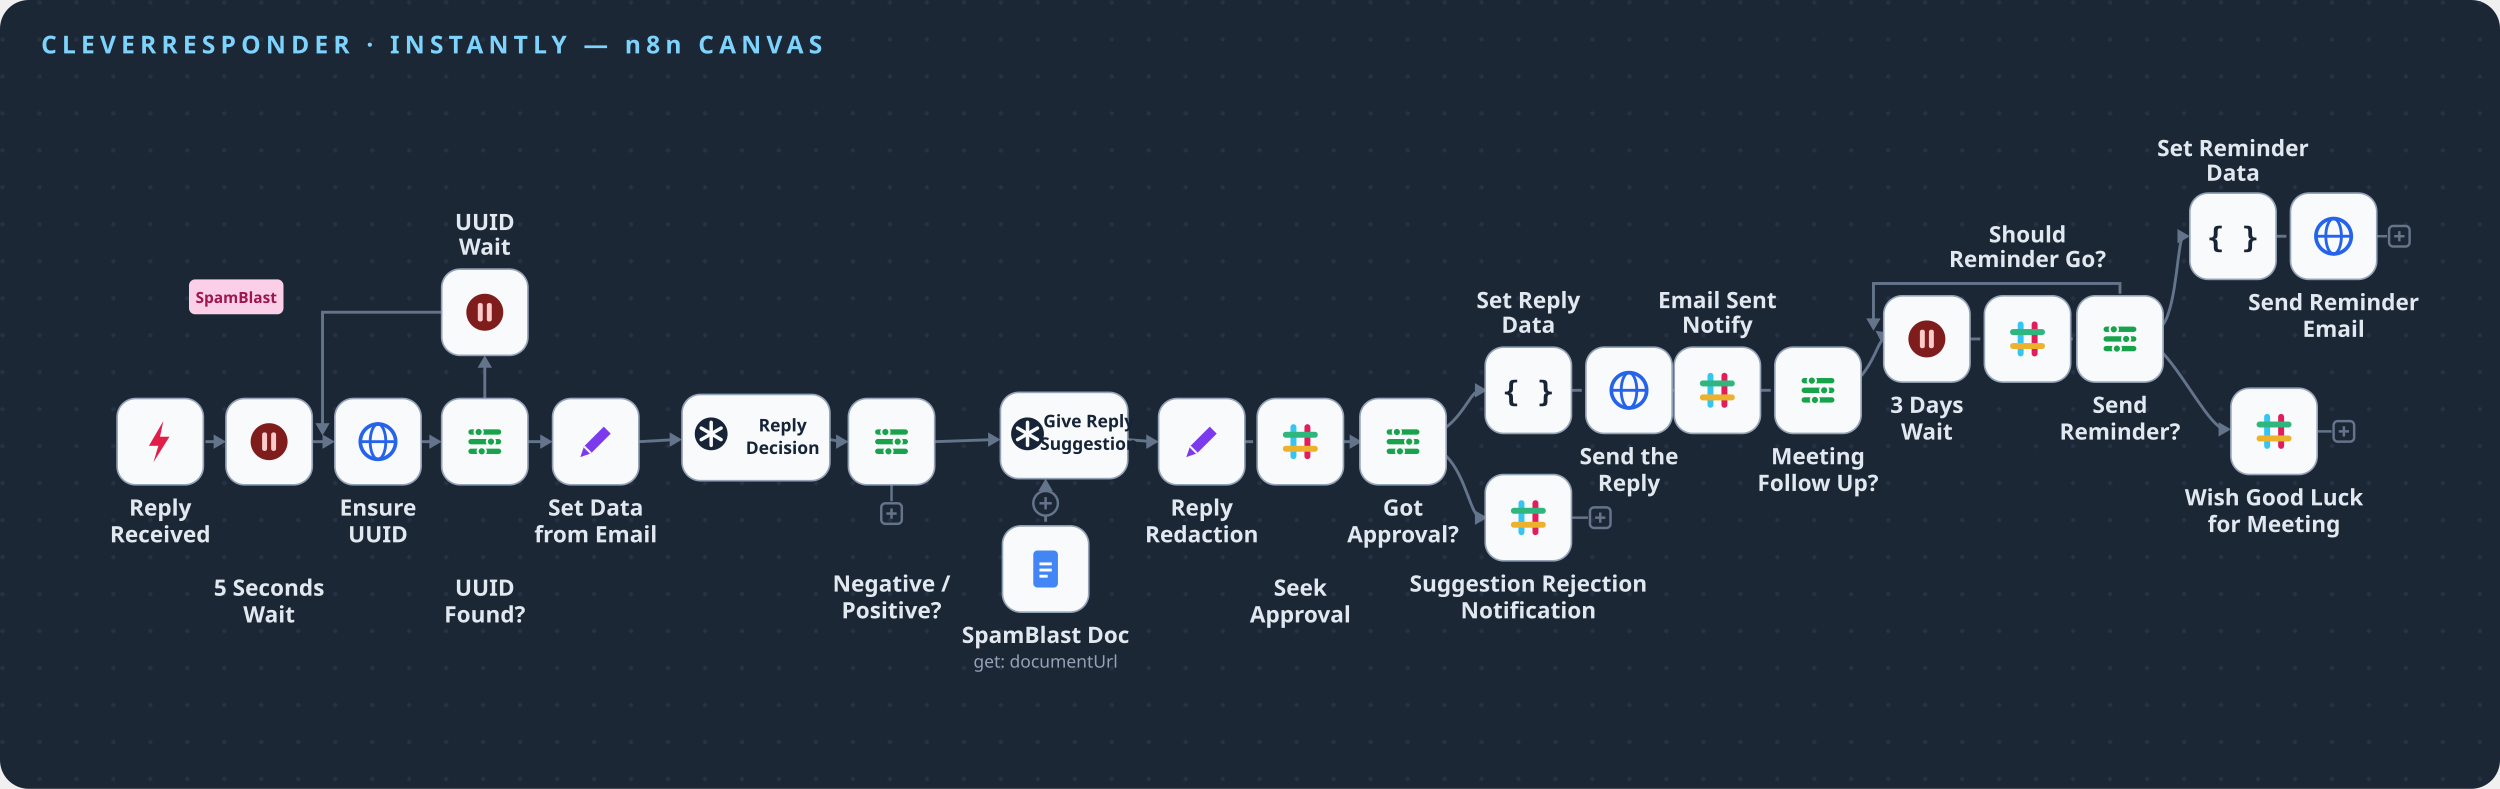
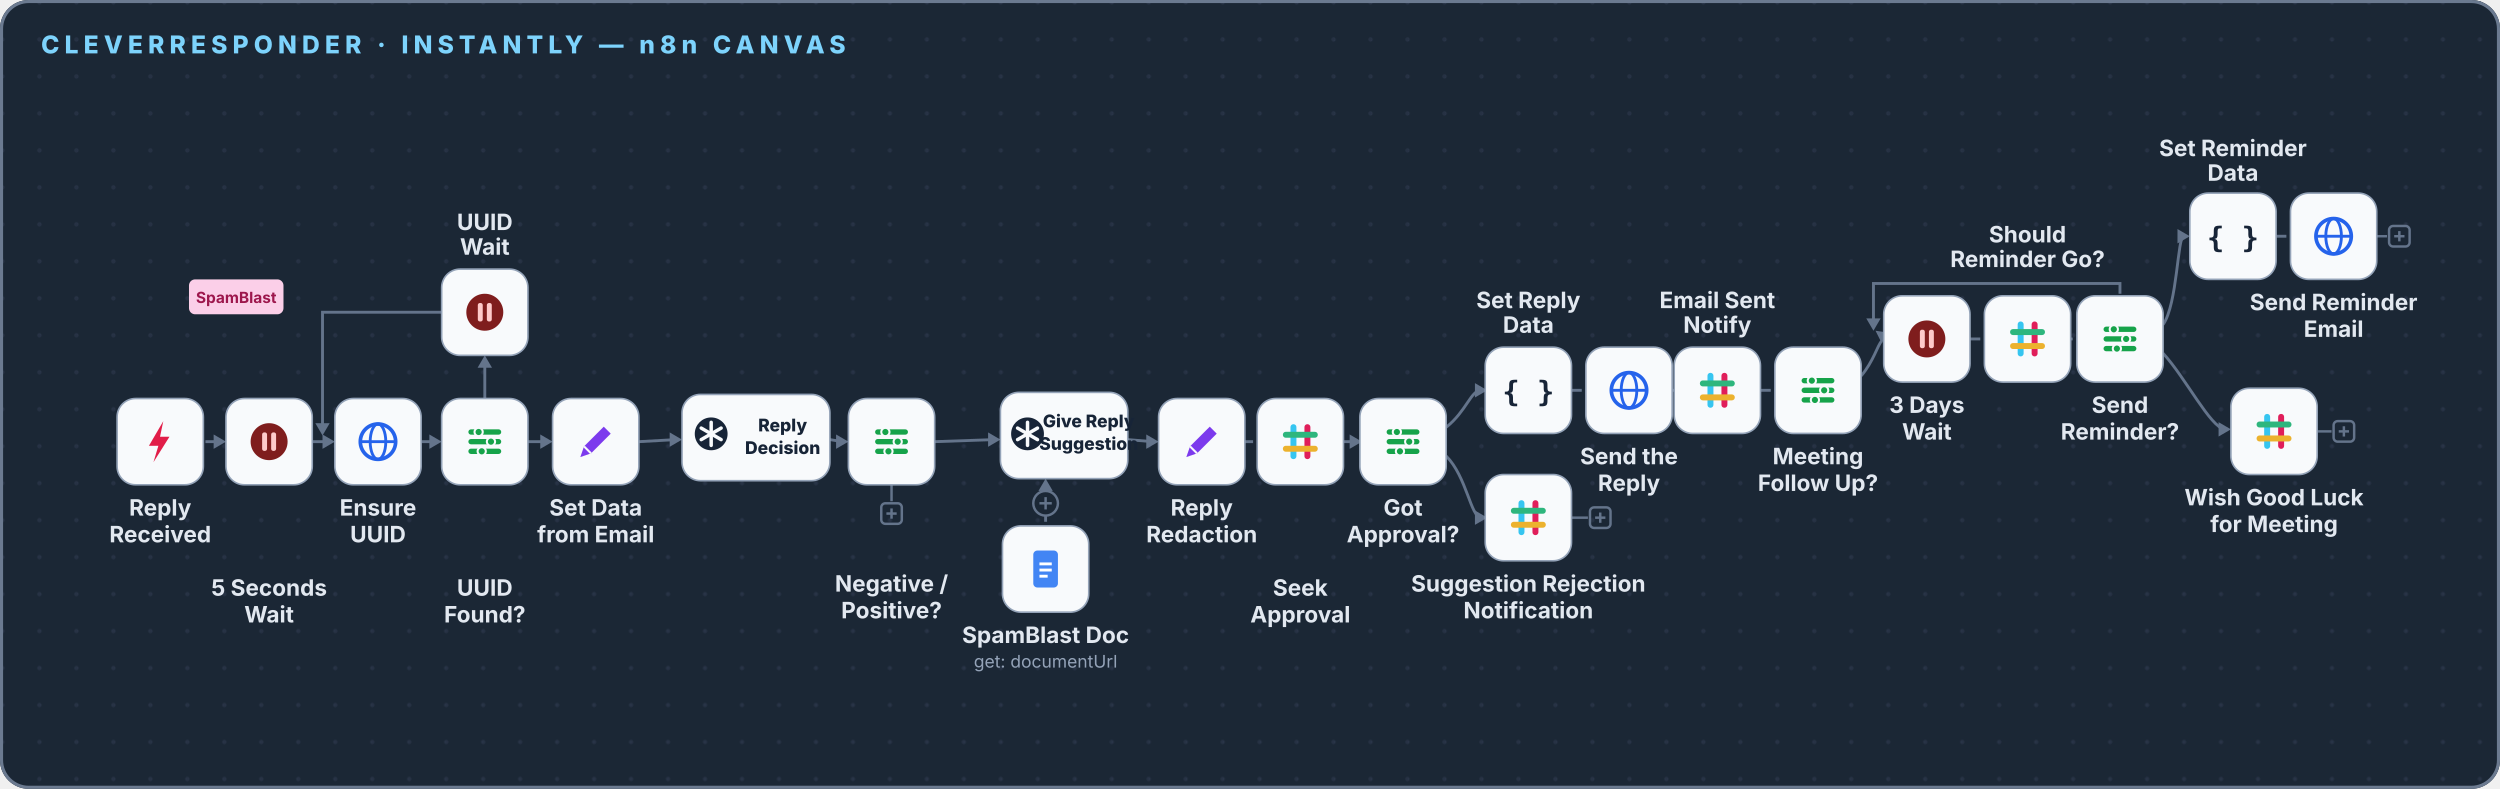
- <svg xmlns="http://www.w3.org/2000/svg" viewBox="0 0 1217 384" role="img" aria-label="Authentic n8n canvas of the Instantly CleverResponder workflow: a reply is matched to its lead by UUID, classified and drafted by AI grounded in a knowledge doc, approved in Slack, sent, and followed up with a three-day reminder loop" font-family="'Segoe UI', Tahoma, sans-serif">
+ <svg xmlns="http://www.w3.org/2000/svg" viewBox="0 0 1217 384" role="img" aria-label="Authentic n8n canvas of the Instantly CleverResponder workflow: a reply is matched to its lead by UUID, classified and drafted by AI grounded in a knowledge doc, approved in Slack, sent, and followed up with a three-day reminder loop" font-family="system-ui, -apple-system, 'Segoe UI', Tahoma, sans-serif">
  <defs>
    <pattern id="dotgrid2" width="18" height="18" patternUnits="userSpaceOnUse">
      <circle cx="1.2" cy="1.2" r="1.1" fill="#263143" />
    </pattern>
    <g id="i-bolt">
      <path d="M13.5 2 L6.5 14 h4.6 l-2.4 8 7.8-12.4 h-4.6 z" fill="#e11d48" />
    </g>
    <g id="i-pencil">
      <path d="M4.5 19.5 l1.8-5.2 9.6-9.6 3.4 3.4-9.6 9.6-5.2 1.8 z" fill="#7c3aed" />
      <path d="M6.3 14.3 l3.4 3.4" stroke="#f8fafc" stroke-width="1" fill="none" />
    </g>
    <g id="i-globe">
      <circle cx="12" cy="12" r="8.6" fill="none" stroke="#2563eb" stroke-width="1.8" />
      <ellipse cx="12" cy="12" rx="3.8" ry="8.6" fill="none" stroke="#2563eb" stroke-width="1.4" />
      <path d="M3.4 12 h17.2" stroke="#2563eb" stroke-width="1.4" />
    </g>
    <g id="i-wait">
      <circle cx="12" cy="12" r="9" fill="#7f1d1d" />
      <rect x="8.6" y="7.5" width="2.4" height="9" rx="1" fill="#fecaca" />
      <rect x="13" y="7.5" width="2.4" height="9" rx="1" fill="#fecaca" />
    </g>
    <g id="i-if">
      <rect x="4" y="6" width="16" height="2.6" rx="1.3" fill="#16a34a" />
      <rect x="4" y="10.7" width="16" height="2.6" rx="1.3" fill="#16a34a" />
      <rect x="4" y="15.4" width="16" height="2.6" rx="1.3" fill="#16a34a" />
      <circle cx="9" cy="7.3" r="2" fill="#16a34a" stroke="#f8fafc" stroke-width="1" />
      <circle cx="15" cy="12" r="2" fill="#16a34a" stroke="#f8fafc" stroke-width="1" />
      <circle cx="10.5" cy="16.7" r="2" fill="#16a34a" stroke="#f8fafc" stroke-width="1" />
    </g>
    <g id="i-slack">
      <rect x="10.6" y="3.5" width="2.9" height="17" rx="1.4" fill="#36C5F0" transform="translate(-3.4 0)" />
      <rect x="10.6" y="3.5" width="2.9" height="17" rx="1.4" fill="#E01E5A" transform="translate(3.4 0)" />
      <rect x="3.5" y="10.6" width="17" height="2.9" rx="1.4" fill="#2EB67D" transform="translate(0 -3.4)" />
      <rect x="3.5" y="10.6" width="17" height="2.9" rx="1.4" fill="#ECB22E" transform="translate(0 3.4)" />
    </g>
    <g id="i-ai">
      <circle cx="12" cy="12" r="9.4" fill="#172437" />
      <g stroke="#f8fafc" stroke-width="2" stroke-linecap="round">
        <path d="M12 5.4 V18.6" />
        <path d="M6.3 8.7 L17.7 15.3" />
        <path d="M6.3 15.3 L17.7 8.7" />
      </g>
    </g>
    <g id="i-doc">
      <rect x="6" y="3" width="12" height="18" rx="2" fill="#4285F4" />
      <g stroke="#ffffff" stroke-width="1.4">
        <path d="M9 9.5 h6" />
        <path d="M9 12.5 h6" />
        <path d="M9 15.5 h4" />
      </g>
    </g>
    <g id="i-braces">
-       <text x="12" y="17.5" font-size="14" font-weight="800" fill="#172437" text-anchor="middle" font-family="Consolas, monospace">{ }</text>
+       <text x="12" y="17.5" font-size="14" font-weight="800" fill="#172437" text-anchor="middle" font-family="ui-monospace, Consolas, monospace">{ }</text>
    </g>
    <g id="card2">
      <rect x="-21" y="-21" width="42" height="42" rx="9" fill="#f8fafc" stroke="#94a3b8" stroke-width="0.8" />
    </g>
    <g id="plus2">
      <rect x="-5" y="-5" width="10" height="10" rx="2" fill="none" stroke="#64748b" stroke-width="1.2" />
      <path d="M-2.5 0 h5 M0 -2.5 v5" stroke="#64748b" stroke-width="1.2" />
    </g>
  </defs>
  <rect width="1217" height="384" rx="14" fill="#1b2735" />
  <rect width="1217" height="384" rx="14" fill="url(#dotgrid2)" />
+   <rect x="0.75" y="0.75" width="1215.5" height="382.5" rx="13.25" fill="none" stroke="#6b7a90" stroke-width="1.5" />
  <text x="20" y="26" fill="#7dd3fc" font-size="12" font-weight="800" letter-spacing="2.5">CLEVERRESPONDER · INSTANTLY — n8n CANVAS</text>
  <rect x="92" y="136" width="46" height="17" rx="3" fill="#fbcfe8" />
  <text x="115" y="147.5" fill="#9d174d" font-size="7.5" font-weight="700" text-anchor="middle">SpamBlast</text>
  <g stroke="#64748b" stroke-width="1.4" fill="none">
    <path d="M 100 215 L 107 215" />
    <path d="M 152 215 L 160 215" />
    <path d="M 205 215 L 212 215" />
    <path d="M 257 215 L 266 215" />
    <path d="M 236 194 L 236 176" />
    <path d="M 215 152 L 157 152 L 157 209" />
    <path d="M 311 215 L 329 214" />
    <path d="M 404 214 L 410 215" />
    <path d="M 455 215 L 484 214" />
    <path d="M 549 214 L 561 215" />
    <path d="M 606 215 L 610 215" />
    <path d="M 654 215 L 660 215" />
    <path d="M 704 208 C 714 200 716 190 721 190" />
    <path d="M 704 222 C 714 232 716 252 721 252" />
    <path d="M 765 190 L 770 190" />
    <path d="M 814 190 L 815 190" />
    <path d="M 857 190 L 862 190" />
    <path d="M 906 183 C 912 176 914 168 916 166" />
    <path d="M 959 165 L 964 165" />
    <path d="M 1008 165 L 1009 165" />
    <path d="M 1053 158 C 1060 148 1060 115 1063 115" />
    <path d="M 1053 172 C 1064 184 1076 208 1083 209" />
    <path d="M 1108 115 L 1113 115" />
    <path d="M 1032 143 L 1032 138 L 912 138 L 912 158" />
    <path d="M 509 254 L 509 236" />
  </g>
  <g fill="#64748b">
    <path d="M 104 211.5 L 110 215 L 104 218.5 Z" />
    <path d="M 157 211.5 L 163 215 L 157 218.5 Z" />
    <path d="M 209 211.5 L 215 215 L 209 218.5 Z" />
    <path d="M 263 211.5 L 269 215 L 263 218.5 Z" />
    <path d="M 232.5 179 L 236 173 L 239.5 179 Z" />
    <path d="M 153.5 206 L 157 212 L 160.5 206 Z" />
    <path d="M 326 210.5 L 332 214 L 326 217.5 Z" />
    <path d="M 407 211.5 L 413 215 L 407 218.5 Z" />
    <path d="M 481 210.5 L 487 214 L 481 217.5 Z" />
    <path d="M 558 211.5 L 564 215 L 558 218.5 Z" />
    <path d="M 657 211.5 L 663 215 L 657 218.5 Z" />
    <path d="M 718 186.5 L 724 190 L 718 193.5 Z" />
    <path d="M 718 248.5 L 724 252 L 718 255.5 Z" />
    <path d="M 913 161 L 916 167 L 919.5 162 Z" />
    <path d="M 1060 111.5 L 1066 115 L 1060 118.5 Z" />
    <path d="M 1080 205.5 L 1086 209 L 1080 212.5 Z" />
    <path d="M 908.5 155 L 912 161 L 915.5 155 Z" />
    <path d="M 505.5 239 L 509 233 L 512.5 239 Z" />
  </g>
  <use href="#plus2" x="434" y="250" />
  <path d="M 434 236 L 434 244" stroke="#64748b" stroke-width="1.2" />
  <use href="#plus2" x="779" y="252" />
  <path d="M 765 252 L 773 252" stroke="#64748b" stroke-width="1.2" />
  <use href="#plus2" x="1141" y="210" />
  <path d="M 1128 210 L 1135 210" stroke="#64748b" stroke-width="1.2" />
  <use href="#plus2" x="1168" y="115" />
  <path d="M 1157 115 L 1162 115" stroke="#64748b" stroke-width="1.2" />
  <circle cx="509" cy="245" r="6" fill="#1b2735" stroke="#64748b" stroke-width="1.2" />
  <path d="M 506 245 h6 M 509 242 v6" stroke="#64748b" stroke-width="1.2" />
  <use href="#card2" x="78" y="215" />
  <use href="#i-bolt" x="66" y="203" />
  <text x="78" y="251" fill="#e2e8f0" font-size="11" font-weight="700" text-anchor="middle">Reply</text>
  <text x="78" y="264" fill="#e2e8f0" font-size="11" font-weight="700" text-anchor="middle">Received</text>
  <use href="#card2" x="131" y="215" />
  <use href="#i-wait" x="119" y="203" />
  <text x="131" y="290" fill="#e2e8f0" font-size="11" font-weight="700" text-anchor="middle">5 Seconds</text>
  <text x="131" y="303" fill="#e2e8f0" font-size="11" font-weight="700" text-anchor="middle">Wait</text>
  <use href="#card2" x="184" y="215" />
  <use href="#i-globe" x="172" y="203" />
  <text x="184" y="251" fill="#e2e8f0" font-size="11" font-weight="700" text-anchor="middle">Ensure</text>
  <text x="184" y="264" fill="#e2e8f0" font-size="11" font-weight="700" text-anchor="middle">UUID</text>
  <use href="#card2" x="236" y="215" />
  <use href="#i-if" x="224" y="203" />
  <text x="236" y="290" fill="#e2e8f0" font-size="11" font-weight="700" text-anchor="middle">UUID</text>
  <text x="236" y="303" fill="#e2e8f0" font-size="11" font-weight="700" text-anchor="middle">Found?</text>
  <use href="#card2" x="236" y="152" />
  <use href="#i-wait" x="224" y="140" />
  <text x="236" y="112" fill="#e2e8f0" font-size="11" font-weight="700" text-anchor="middle">UUID</text>
  <text x="236" y="124" fill="#e2e8f0" font-size="11" font-weight="700" text-anchor="middle">Wait</text>
  <use href="#card2" x="290" y="215" />
  <use href="#i-pencil" x="278" y="203" />
  <text x="290" y="251" fill="#e2e8f0" font-size="11" font-weight="700" text-anchor="middle">Set Data</text>
  <text x="290" y="264" fill="#e2e8f0" font-size="11" font-weight="700" text-anchor="middle">from Email</text>
  <rect x="332" y="192" width="72" height="42" rx="9" fill="#f8fafc" stroke="#94a3b8" stroke-width="0.8" />
  <use href="#i-ai" transform="translate(336 201) scale(0.85)" />
  <text x="381" y="210" fill="#172437" font-size="8.5" font-weight="800" text-anchor="middle">Reply</text>
  <text x="381" y="221" fill="#172437" font-size="8.5" font-weight="800" text-anchor="middle">Decision</text>
  <use href="#card2" x="434" y="215" />
  <use href="#i-if" x="422" y="203" />
  <text x="434" y="288" fill="#e2e8f0" font-size="11" font-weight="700" text-anchor="middle">Negative /</text>
  <text x="434" y="301" fill="#e2e8f0" font-size="11" font-weight="700" text-anchor="middle">Positive?</text>
  <rect x="487" y="191" width="62" height="42" rx="9" fill="#f8fafc" stroke="#94a3b8" stroke-width="0.8" />
  <use href="#i-ai" transform="translate(490 201) scale(0.85)" />
  <text x="530" y="208" fill="#172437" font-size="8.5" font-weight="800" text-anchor="middle">Give Reply</text>
  <text x="530" y="219" fill="#172437" font-size="8.5" font-weight="800" text-anchor="middle">Suggestion</text>
  <use href="#card2" x="509" y="277" />
  <use href="#i-doc" x="497" y="265" />
  <text x="509" y="313" fill="#e2e8f0" font-size="11" font-weight="700" text-anchor="middle">SpamBlast Doc</text>
  <text x="509" y="325" fill="#94a3b8" font-size="8.5" text-anchor="middle">get: documentUrl</text>
  <use href="#card2" x="585" y="215" />
  <use href="#i-pencil" x="573" y="203" />
  <text x="585" y="251" fill="#e2e8f0" font-size="11" font-weight="700" text-anchor="middle">Reply</text>
  <text x="585" y="264" fill="#e2e8f0" font-size="11" font-weight="700" text-anchor="middle">Redaction</text>
  <use href="#card2" x="633" y="215" />
  <use href="#i-slack" x="621" y="203" />
  <text x="633" y="290" fill="#e2e8f0" font-size="11" font-weight="700" text-anchor="middle">Seek</text>
  <text x="633" y="303" fill="#e2e8f0" font-size="11" font-weight="700" text-anchor="middle">Approval</text>
  <use href="#card2" x="683" y="215" />
  <use href="#i-if" x="671" y="203" />
  <text x="683" y="251" fill="#e2e8f0" font-size="11" font-weight="700" text-anchor="middle">Got</text>
  <text x="683" y="264" fill="#e2e8f0" font-size="11" font-weight="700" text-anchor="middle">Approval?</text>
  <use href="#card2" x="744" y="190" />
  <use href="#i-braces" x="732" y="178" />
  <text x="744" y="150" fill="#e2e8f0" font-size="11" font-weight="700" text-anchor="middle">Set Reply</text>
  <text x="744" y="162" fill="#e2e8f0" font-size="11" font-weight="700" text-anchor="middle">Data</text>
  <use href="#card2" x="793" y="190" />
  <use href="#i-globe" x="781" y="178" />
  <text x="793" y="226" fill="#e2e8f0" font-size="11" font-weight="700" text-anchor="middle">Send the</text>
  <text x="793" y="239" fill="#e2e8f0" font-size="11" font-weight="700" text-anchor="middle">Reply</text>
  <use href="#card2" x="836" y="190" />
  <use href="#i-slack" x="824" y="178" />
  <text x="836" y="150" fill="#e2e8f0" font-size="11" font-weight="700" text-anchor="middle">Email Sent</text>
  <text x="836" y="162" fill="#e2e8f0" font-size="11" font-weight="700" text-anchor="middle">Notify</text>
  <use href="#card2" x="885" y="190" />
  <use href="#i-if" x="873" y="178" />
  <text x="885" y="226" fill="#e2e8f0" font-size="11" font-weight="700" text-anchor="middle">Meeting</text>
  <text x="885" y="239" fill="#e2e8f0" font-size="11" font-weight="700" text-anchor="middle">Follow Up?</text>
  <use href="#card2" x="938" y="165" />
  <use href="#i-wait" x="926" y="153" />
  <text x="938" y="201" fill="#e2e8f0" font-size="11" font-weight="700" text-anchor="middle">3 Days</text>
  <text x="938" y="214" fill="#e2e8f0" font-size="11" font-weight="700" text-anchor="middle">Wait</text>
  <use href="#card2" x="987" y="165" />
  <use href="#i-slack" x="975" y="153" />
  <text x="987" y="118" fill="#e2e8f0" font-size="11" font-weight="700" text-anchor="middle">Should</text>
  <text x="987" y="130" fill="#e2e8f0" font-size="11" font-weight="700" text-anchor="middle">Reminder Go?</text>
  <use href="#card2" x="1032" y="165" />
  <use href="#i-if" x="1020" y="153" />
  <text x="1032" y="201" fill="#e2e8f0" font-size="11" font-weight="700" text-anchor="middle">Send</text>
  <text x="1032" y="214" fill="#e2e8f0" font-size="11" font-weight="700" text-anchor="middle">Reminder?</text>
  <use href="#card2" x="1087" y="115" />
  <use href="#i-braces" x="1075" y="103" />
  <text x="1087" y="76" fill="#e2e8f0" font-size="11" font-weight="700" text-anchor="middle">Set Reminder</text>
  <text x="1087" y="88" fill="#e2e8f0" font-size="11" font-weight="700" text-anchor="middle">Data</text>
  <use href="#card2" x="1136" y="115" />
  <use href="#i-globe" x="1124" y="103" />
  <text x="1136" y="151" fill="#e2e8f0" font-size="11" font-weight="700" text-anchor="middle">Send Reminder</text>
  <text x="1136" y="164" fill="#e2e8f0" font-size="11" font-weight="700" text-anchor="middle">Email</text>
  <use href="#card2" x="1107" y="210" />
  <use href="#i-slack" x="1095" y="198" />
  <text x="1107" y="246" fill="#e2e8f0" font-size="11" font-weight="700" text-anchor="middle">Wish Good Luck</text>
  <text x="1107" y="259" fill="#e2e8f0" font-size="11" font-weight="700" text-anchor="middle">for Meeting</text>
  <use href="#card2" x="744" y="252" />
  <use href="#i-slack" x="732" y="240" />
  <text x="744" y="288" fill="#e2e8f0" font-size="11" font-weight="700" text-anchor="middle">Suggestion Rejection</text>
  <text x="744" y="301" fill="#e2e8f0" font-size="11" font-weight="700" text-anchor="middle">Notification</text>
</svg>
